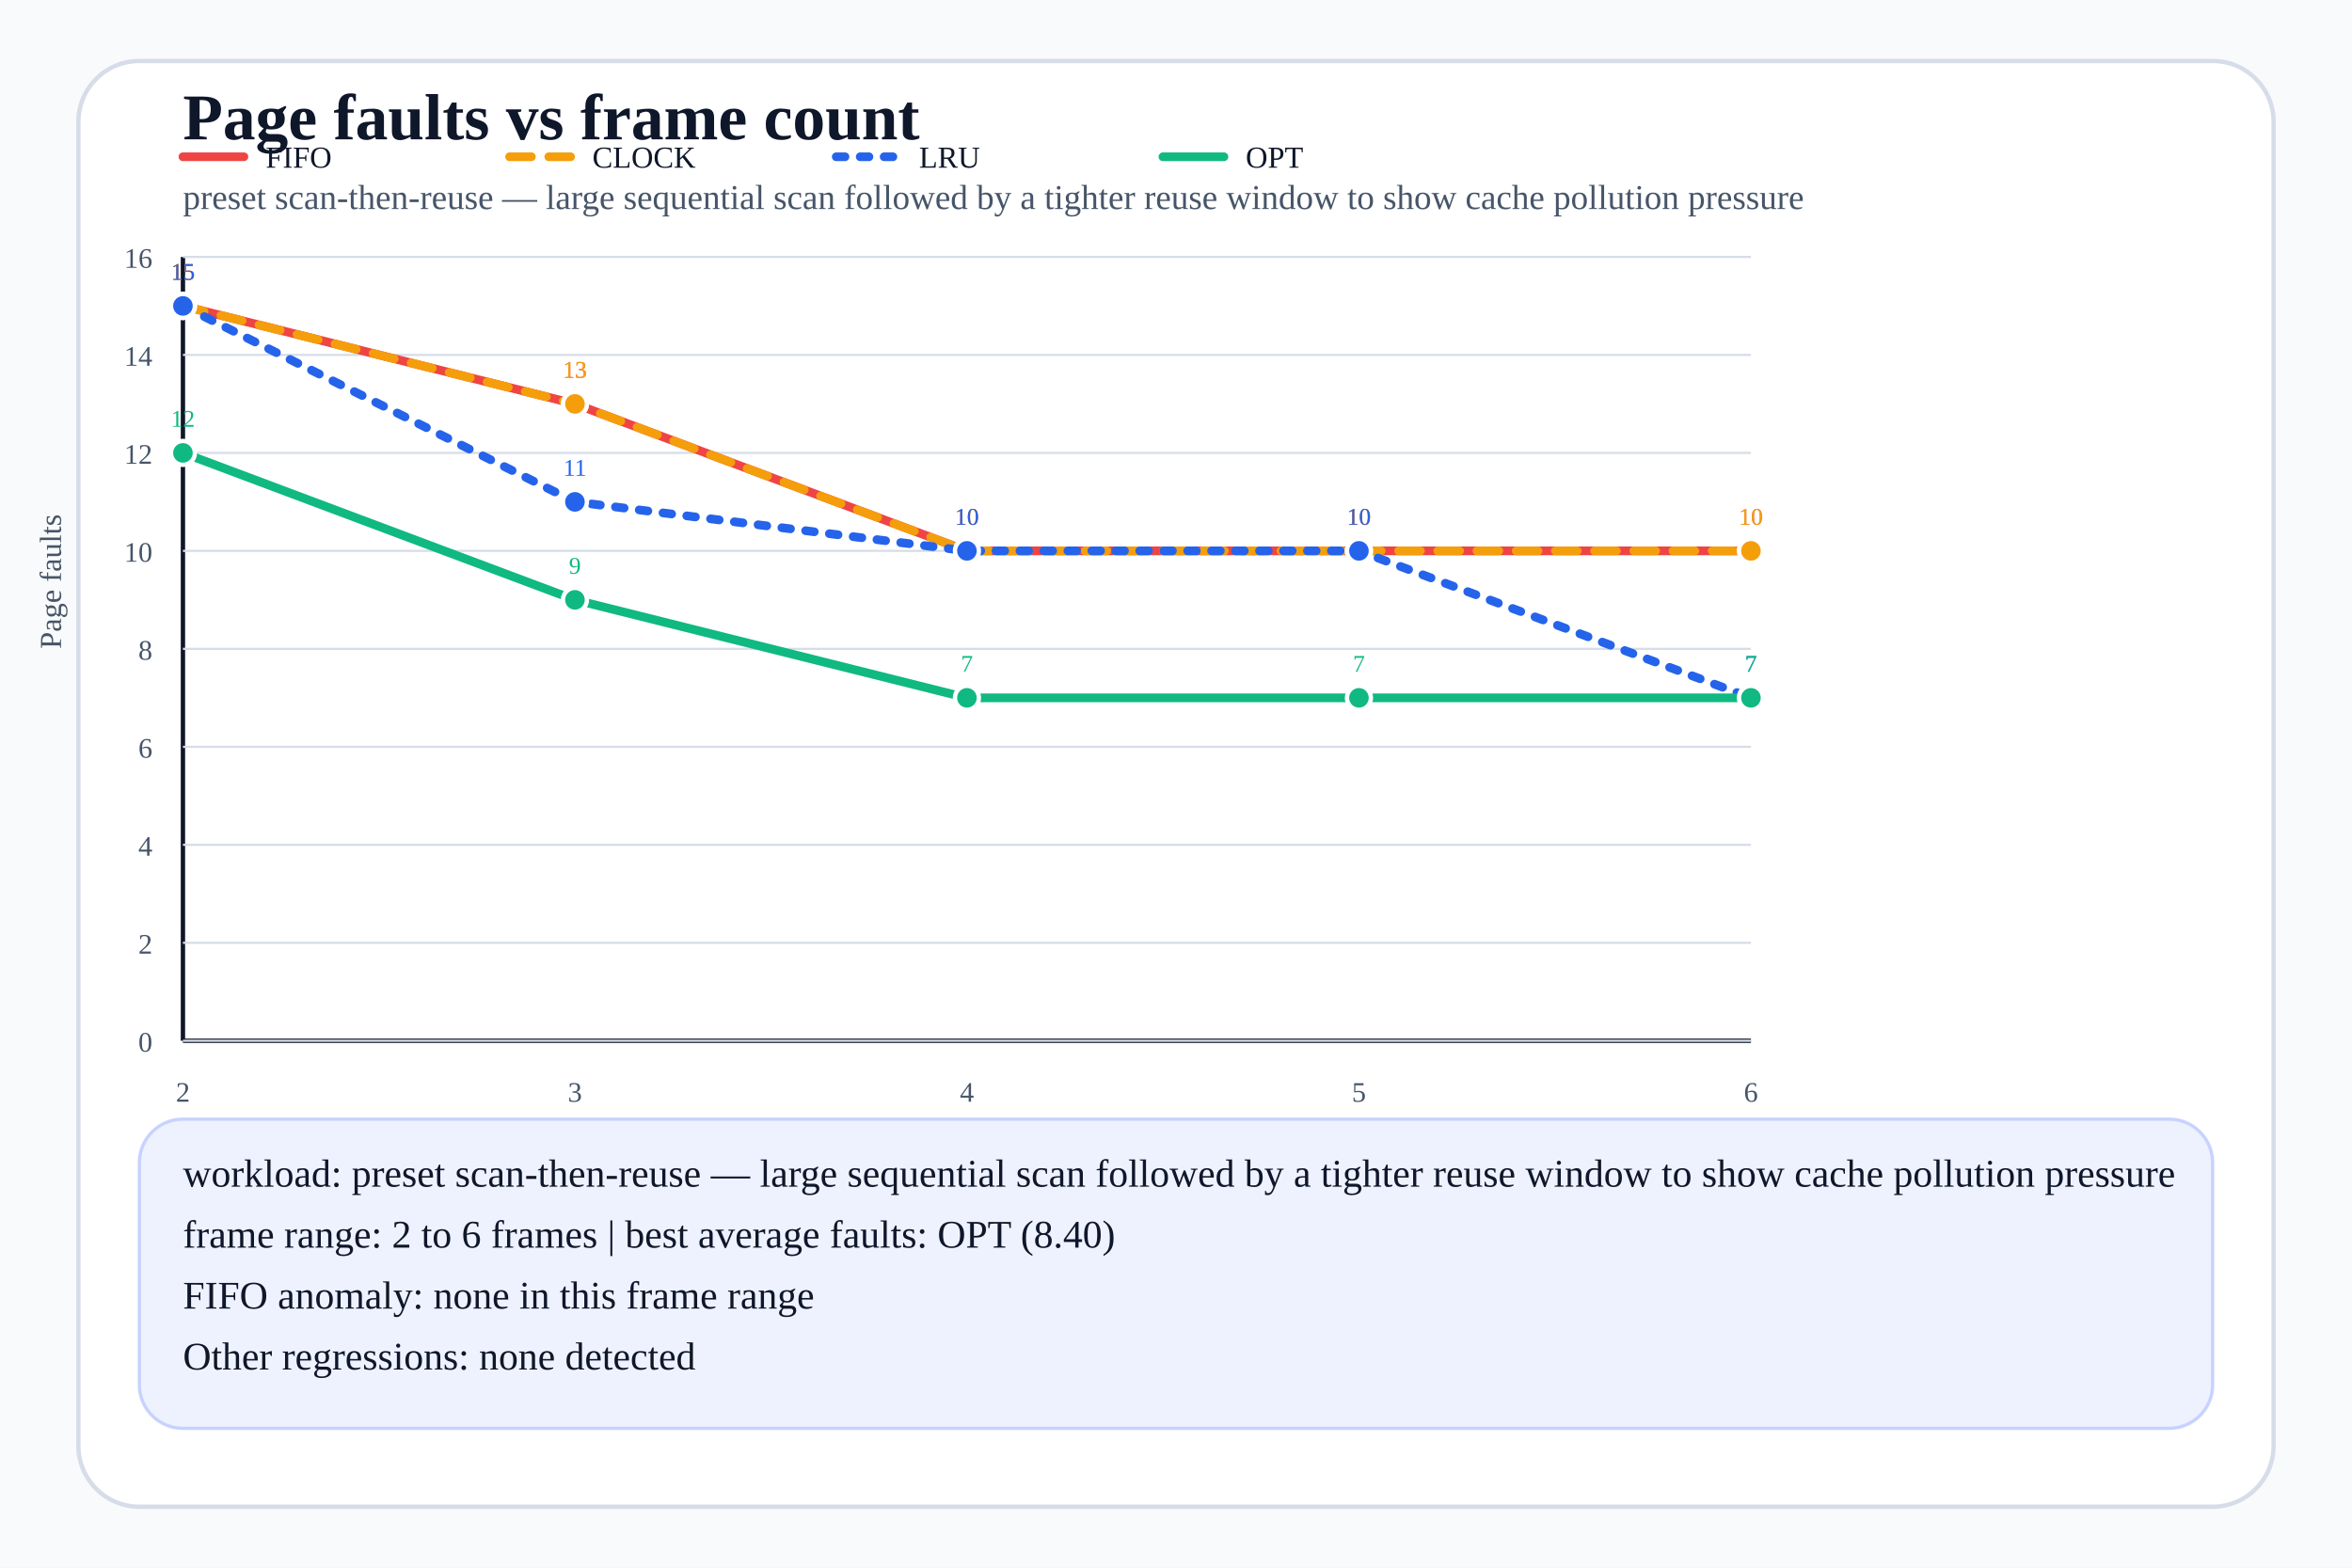
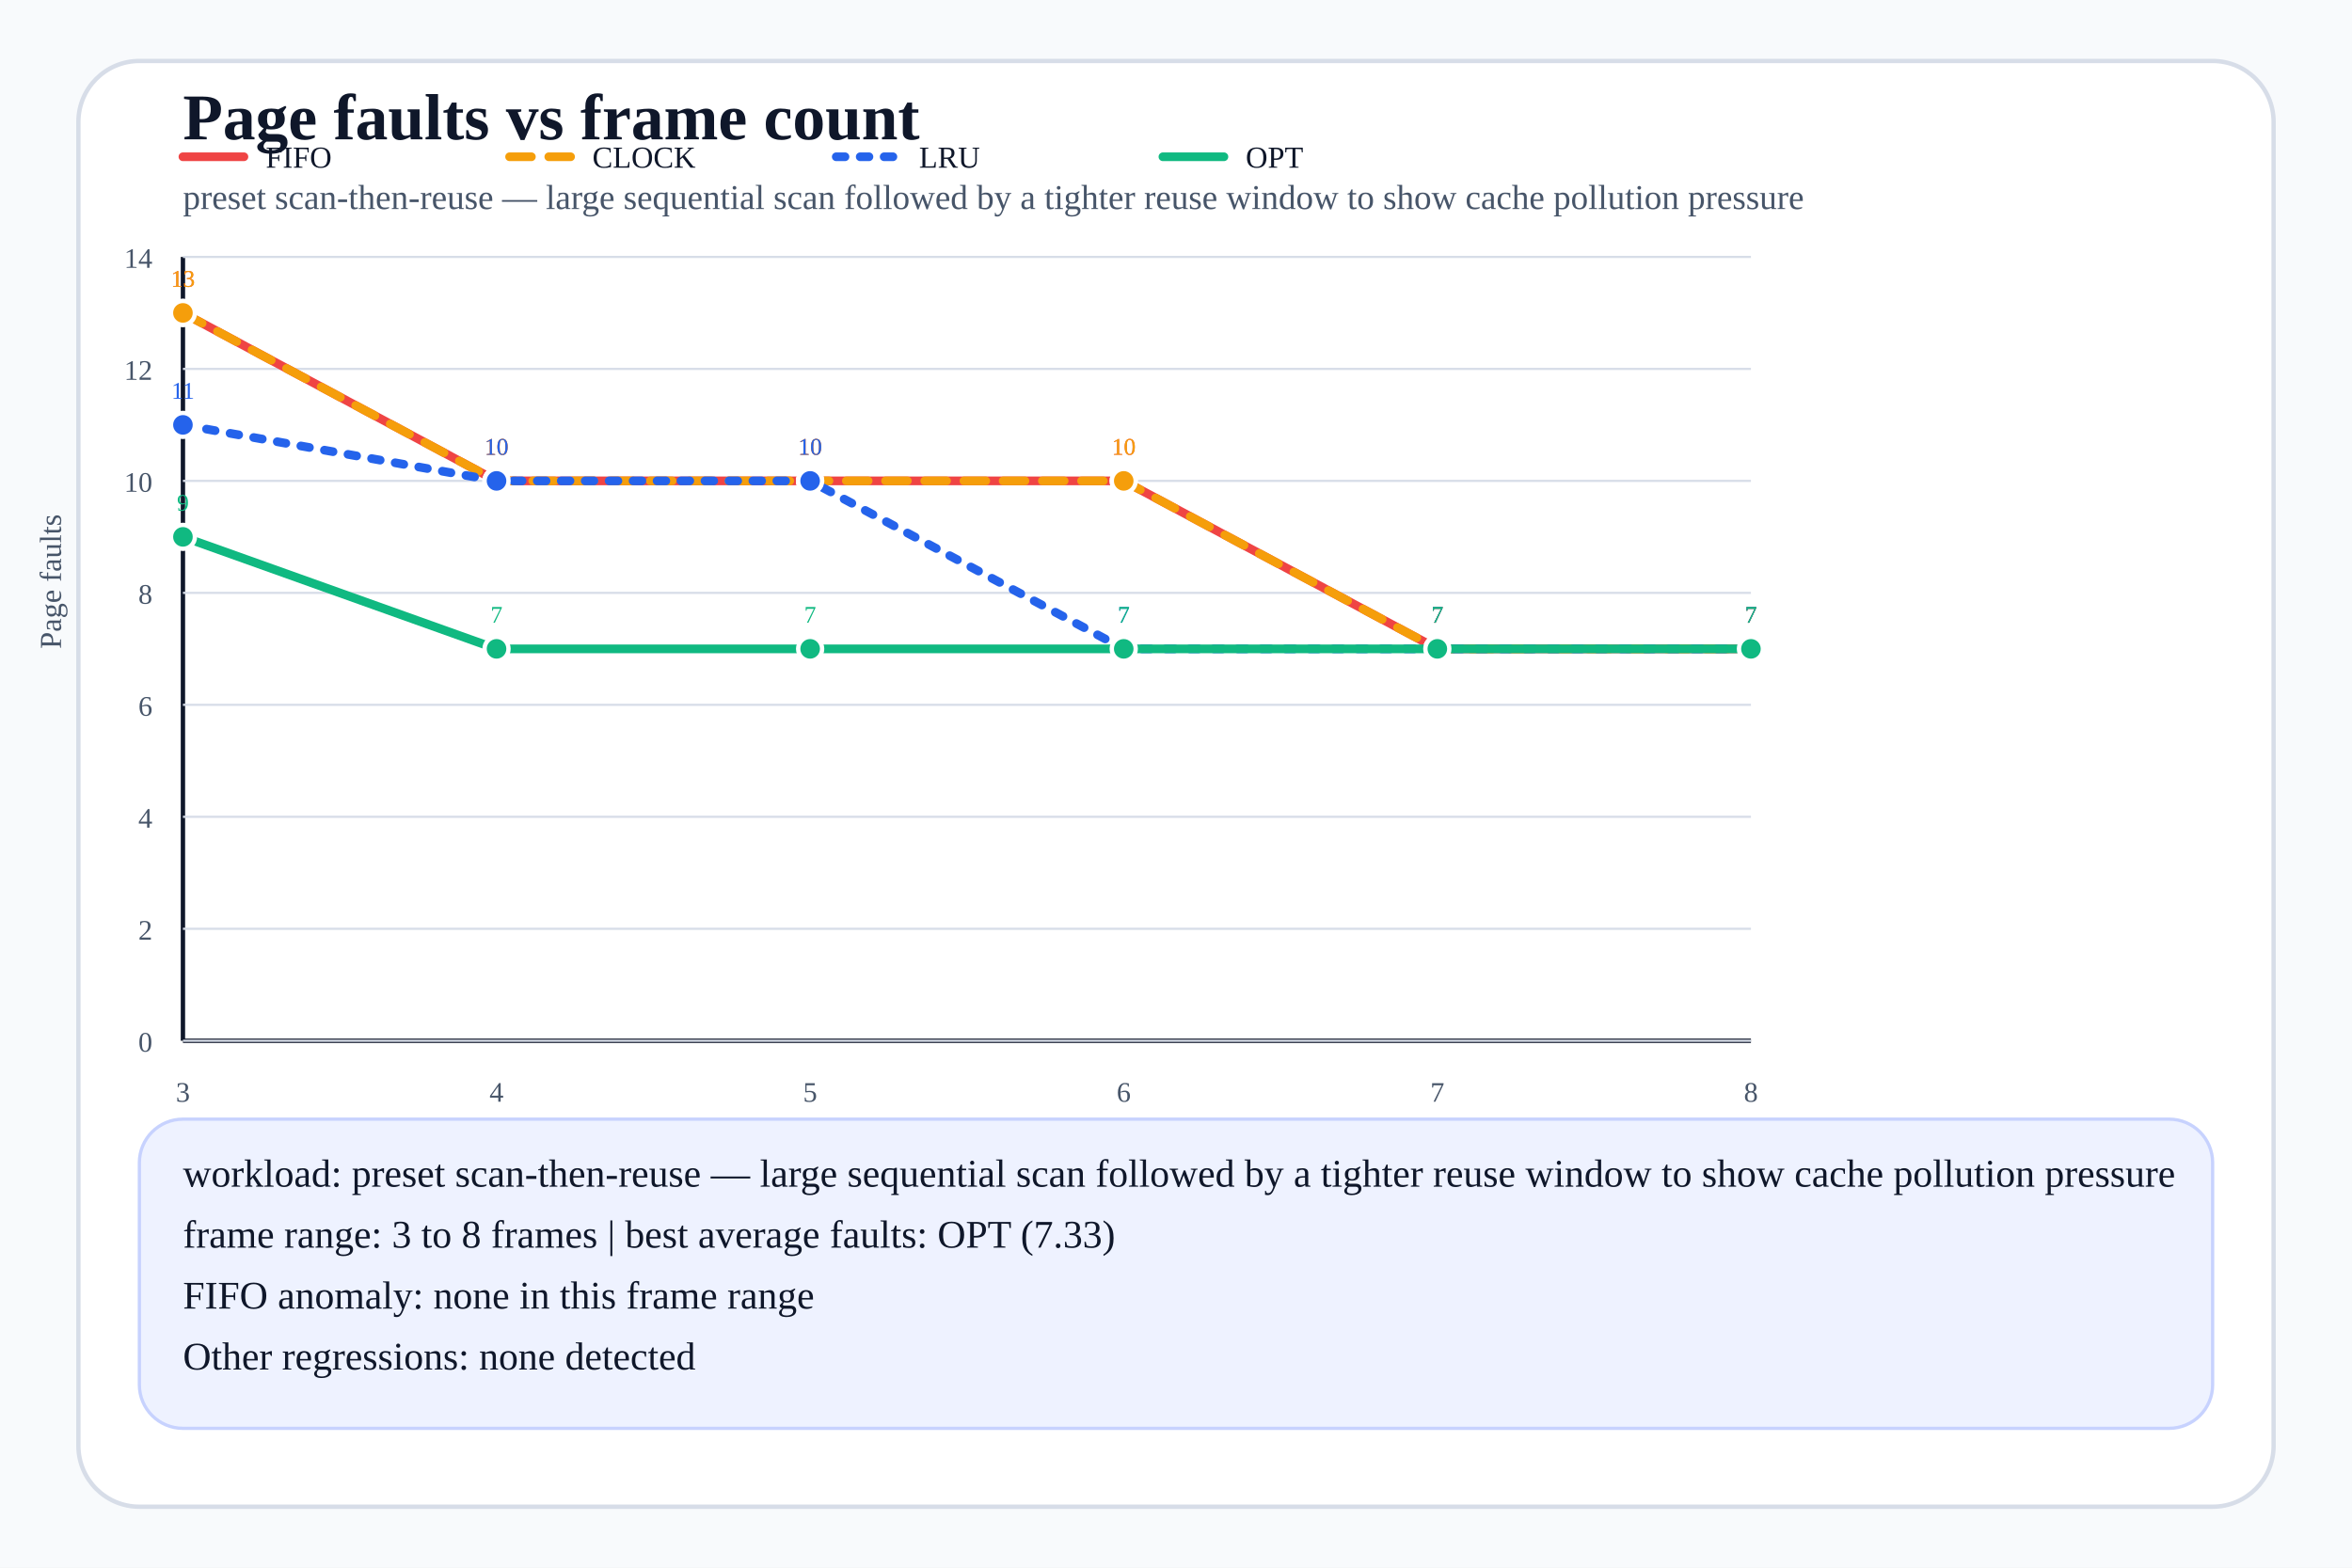
<svg xmlns="http://www.w3.org/2000/svg" width="1080" height="720" viewBox="0 0 1080 720" role="img" aria-labelledby="page-replacement-scan-then-reuse-title page-replacement-scan-then-reuse-desc">
  <rect width="100%" height="100%" fill="#f8fafc" />
  <rect x="36" y="28" width="1008" height="664" rx="28" fill="#ffffff" stroke="#d7dde8" stroke-width="2" />
  <text x="84" y="64" font-size="30" font-weight="700" fill="#0f172a">Page faults vs frame count</text>
  <text x="84" y="96" font-size="16" fill="#475569">preset scan-then-reuse — large sequential scan followed by a tighter reuse window to show cache pollution pressure</text>
  <line x1="84" y1="72" x2="112" y2="72" stroke="#ef4444" stroke-width="4" stroke-linecap="round" />
  <text x="122" y="77" font-size="14" fill="#0f172a">FIFO</text>
  <line x1="234" y1="72" x2="262" y2="72" stroke="#f59e0b" stroke-width="4" stroke-linecap="round" stroke-dasharray="10 8" />
  <text x="272" y="77" font-size="14" fill="#0f172a">CLOCK</text>
  <line x1="384" y1="72" x2="412" y2="72" stroke="#2563eb" stroke-width="4" stroke-linecap="round" stroke-dasharray="4 7" />
  <text x="422" y="77" font-size="14" fill="#0f172a">LRU</text>
  <line x1="534" y1="72" x2="562" y2="72" stroke="#10b981" stroke-width="4" stroke-linecap="round" />
  <text x="572" y="77" font-size="14" fill="#0f172a">OPT</text>
  <line x1="84" y1="118" x2="84" y2="478" stroke="#0f172a" stroke-width="2" />
  <line x1="84" y1="478" x2="804" y2="478" stroke="#0f172a" stroke-width="2" />
  <line x1="84" y1="478.00" x2="804" y2="478.00" stroke="#d7dde8" stroke-width="1" />
  <text x="70" y="483.00" font-size="13" text-anchor="end" fill="#475569">0</text>
-   <line x1="84" y1="433.00" x2="804" y2="433.00" stroke="#d7dde8" stroke-width="1" />
-   <text x="70" y="438.00" font-size="13" text-anchor="end" fill="#475569">2</text>
-   <line x1="84" y1="388.00" x2="804" y2="388.00" stroke="#d7dde8" stroke-width="1" />
-   <text x="70" y="393.00" font-size="13" text-anchor="end" fill="#475569">4</text>
-   <line x1="84" y1="343.00" x2="804" y2="343.00" stroke="#d7dde8" stroke-width="1" />
-   <text x="70" y="348.00" font-size="13" text-anchor="end" fill="#475569">6</text>
-   <line x1="84" y1="298.00" x2="804" y2="298.00" stroke="#d7dde8" stroke-width="1" />
-   <text x="70" y="303.00" font-size="13" text-anchor="end" fill="#475569">8</text>
-   <line x1="84" y1="253.00" x2="804" y2="253.00" stroke="#d7dde8" stroke-width="1" />
-   <text x="70" y="258.00" font-size="13" text-anchor="end" fill="#475569">10</text>
-   <line x1="84" y1="208.00" x2="804" y2="208.00" stroke="#d7dde8" stroke-width="1" />
-   <text x="70" y="213.00" font-size="13" text-anchor="end" fill="#475569">12</text>
-   <line x1="84" y1="163.00" x2="804" y2="163.00" stroke="#d7dde8" stroke-width="1" />
-   <text x="70" y="168.00" font-size="13" text-anchor="end" fill="#475569">14</text>
+   <line x1="84" y1="426.57" x2="804" y2="426.57" stroke="#d7dde8" stroke-width="1" />
+   <text x="70" y="431.57" font-size="13" text-anchor="end" fill="#475569">2</text>
+   <line x1="84" y1="375.14" x2="804" y2="375.14" stroke="#d7dde8" stroke-width="1" />
+   <text x="70" y="380.14" font-size="13" text-anchor="end" fill="#475569">4</text>
+   <line x1="84" y1="323.71" x2="804" y2="323.71" stroke="#d7dde8" stroke-width="1" />
+   <text x="70" y="328.71" font-size="13" text-anchor="end" fill="#475569">6</text>
+   <line x1="84" y1="272.29" x2="804" y2="272.29" stroke="#d7dde8" stroke-width="1" />
+   <text x="70" y="277.29" font-size="13" text-anchor="end" fill="#475569">8</text>
+   <line x1="84" y1="220.86" x2="804" y2="220.86" stroke="#d7dde8" stroke-width="1" />
+   <text x="70" y="225.86" font-size="13" text-anchor="end" fill="#475569">10</text>
+   <line x1="84" y1="169.43" x2="804" y2="169.43" stroke="#d7dde8" stroke-width="1" />
+   <text x="70" y="174.43" font-size="13" text-anchor="end" fill="#475569">12</text>
  <line x1="84" y1="118.00" x2="804" y2="118.00" stroke="#d7dde8" stroke-width="1" />
-   <text x="70" y="123.00" font-size="13" text-anchor="end" fill="#475569">16</text>
-   <text x="84.00" y="506" font-size="13" text-anchor="middle" fill="#475569">2</text>
-   <text x="264.00" y="506" font-size="13" text-anchor="middle" fill="#475569">3</text>
-   <text x="444.00" y="506" font-size="13" text-anchor="middle" fill="#475569">4</text>
-   <text x="624.00" y="506" font-size="13" text-anchor="middle" fill="#475569">5</text>
-   <text x="804.00" y="506" font-size="13" text-anchor="middle" fill="#475569">6</text>
+   <text x="70" y="123.00" font-size="13" text-anchor="end" fill="#475569">14</text>
+   <text x="84.00" y="506" font-size="13" text-anchor="middle" fill="#475569">3</text>
+   <text x="228.00" y="506" font-size="13" text-anchor="middle" fill="#475569">4</text>
+   <text x="372.00" y="506" font-size="13" text-anchor="middle" fill="#475569">5</text>
+   <text x="516.00" y="506" font-size="13" text-anchor="middle" fill="#475569">6</text>
+   <text x="660.00" y="506" font-size="13" text-anchor="middle" fill="#475569">7</text>
+   <text x="804.00" y="506" font-size="13" text-anchor="middle" fill="#475569">8</text>
  <text x="444.00" y="534" font-size="14" text-anchor="middle" fill="#475569">Frames</text>
  <text x="28" y="298.00" font-size="14" fill="#475569" transform="rotate(-90 28 298.00)">Page faults</text>
-   <polyline fill="none" stroke="#ef4444" stroke-width="4" stroke-linecap="round" stroke-linejoin="round" points="84.00,140.50 264.00,185.50 444.00,253.00 624.00,253.00 804.00,253.00" />
-   <circle cx="84.00" cy="140.50" r="5.5" fill="#ef4444" stroke="#ffffff" stroke-width="2" />
-   <text x="84.00" y="128.50" font-size="11" text-anchor="middle" fill="#ef4444">15</text>
-   <circle cx="264.00" cy="185.50" r="5.5" fill="#ef4444" stroke="#ffffff" stroke-width="2" />
-   <text x="264.00" y="173.50" font-size="11" text-anchor="middle" fill="#ef4444">13</text>
-   <circle cx="444.00" cy="253.00" r="5.5" fill="#ef4444" stroke="#ffffff" stroke-width="2" />
-   <text x="444.00" y="241.00" font-size="11" text-anchor="middle" fill="#ef4444">10</text>
-   <circle cx="624.00" cy="253.00" r="5.5" fill="#ef4444" stroke="#ffffff" stroke-width="2" />
-   <text x="624.00" y="241.00" font-size="11" text-anchor="middle" fill="#ef4444">10</text>
-   <circle cx="804.00" cy="253.00" r="5.5" fill="#ef4444" stroke="#ffffff" stroke-width="2" />
-   <text x="804.00" y="241.00" font-size="11" text-anchor="middle" fill="#ef4444">10</text>
-   <polyline fill="none" stroke="#f59e0b" stroke-width="4" stroke-linecap="round" stroke-linejoin="round" points="84.00,140.50 264.00,185.50 444.00,253.00 624.00,253.00 804.00,253.00" stroke-dasharray="10 8" />
-   <circle cx="84.00" cy="140.50" r="5.5" fill="#f59e0b" stroke="#ffffff" stroke-width="2" />
-   <text x="84.00" y="128.50" font-size="11" text-anchor="middle" fill="#f59e0b">15</text>
-   <circle cx="264.00" cy="185.50" r="5.5" fill="#f59e0b" stroke="#ffffff" stroke-width="2" />
-   <text x="264.00" y="173.50" font-size="11" text-anchor="middle" fill="#f59e0b">13</text>
-   <circle cx="444.00" cy="253.00" r="5.5" fill="#f59e0b" stroke="#ffffff" stroke-width="2" />
-   <text x="444.00" y="241.00" font-size="11" text-anchor="middle" fill="#f59e0b">10</text>
-   <circle cx="624.00" cy="253.00" r="5.5" fill="#f59e0b" stroke="#ffffff" stroke-width="2" />
-   <text x="624.00" y="241.00" font-size="11" text-anchor="middle" fill="#f59e0b">10</text>
-   <circle cx="804.00" cy="253.00" r="5.5" fill="#f59e0b" stroke="#ffffff" stroke-width="2" />
-   <text x="804.00" y="241.00" font-size="11" text-anchor="middle" fill="#f59e0b">10</text>
-   <polyline fill="none" stroke="#2563eb" stroke-width="4" stroke-linecap="round" stroke-linejoin="round" points="84.00,140.50 264.00,230.50 444.00,253.00 624.00,253.00 804.00,320.50" stroke-dasharray="4 7" />
-   <circle cx="84.00" cy="140.50" r="5.5" fill="#2563eb" stroke="#ffffff" stroke-width="2" />
-   <text x="84.00" y="128.50" font-size="11" text-anchor="middle" fill="#2563eb">15</text>
-   <circle cx="264.00" cy="230.50" r="5.5" fill="#2563eb" stroke="#ffffff" stroke-width="2" />
-   <text x="264.00" y="218.50" font-size="11" text-anchor="middle" fill="#2563eb">11</text>
-   <circle cx="444.00" cy="253.00" r="5.5" fill="#2563eb" stroke="#ffffff" stroke-width="2" />
-   <text x="444.00" y="241.00" font-size="11" text-anchor="middle" fill="#2563eb">10</text>
-   <circle cx="624.00" cy="253.00" r="5.5" fill="#2563eb" stroke="#ffffff" stroke-width="2" />
-   <text x="624.00" y="241.00" font-size="11" text-anchor="middle" fill="#2563eb">10</text>
-   <circle cx="804.00" cy="320.50" r="5.5" fill="#2563eb" stroke="#ffffff" stroke-width="2" />
-   <text x="804.00" y="308.50" font-size="11" text-anchor="middle" fill="#2563eb">7</text>
-   <polyline fill="none" stroke="#10b981" stroke-width="4" stroke-linecap="round" stroke-linejoin="round" points="84.00,208.00 264.00,275.50 444.00,320.50 624.00,320.50 804.00,320.50" />
-   <circle cx="84.00" cy="208.00" r="5.5" fill="#10b981" stroke="#ffffff" stroke-width="2" />
-   <text x="84.00" y="196.00" font-size="11" text-anchor="middle" fill="#10b981">12</text>
-   <circle cx="264.00" cy="275.50" r="5.5" fill="#10b981" stroke="#ffffff" stroke-width="2" />
-   <text x="264.00" y="263.50" font-size="11" text-anchor="middle" fill="#10b981">9</text>
-   <circle cx="444.00" cy="320.50" r="5.5" fill="#10b981" stroke="#ffffff" stroke-width="2" />
-   <text x="444.00" y="308.50" font-size="11" text-anchor="middle" fill="#10b981">7</text>
-   <circle cx="624.00" cy="320.50" r="5.5" fill="#10b981" stroke="#ffffff" stroke-width="2" />
-   <text x="624.00" y="308.50" font-size="11" text-anchor="middle" fill="#10b981">7</text>
-   <circle cx="804.00" cy="320.50" r="5.5" fill="#10b981" stroke="#ffffff" stroke-width="2" />
-   <text x="804.00" y="308.50" font-size="11" text-anchor="middle" fill="#10b981">7</text>
+   <polyline fill="none" stroke="#ef4444" stroke-width="4" stroke-linecap="round" stroke-linejoin="round" points="84.00,143.71 228.00,220.86 372.00,220.86 516.00,220.86 660.00,298.00 804.00,298.00" />
+   <circle cx="84.00" cy="143.71" r="5.5" fill="#ef4444" stroke="#ffffff" stroke-width="2" />
+   <text x="84.00" y="131.71" font-size="11" text-anchor="middle" fill="#ef4444">13</text>
+   <circle cx="228.00" cy="220.86" r="5.5" fill="#ef4444" stroke="#ffffff" stroke-width="2" />
+   <text x="228.00" y="208.86" font-size="11" text-anchor="middle" fill="#ef4444">10</text>
+   <circle cx="372.00" cy="220.86" r="5.5" fill="#ef4444" stroke="#ffffff" stroke-width="2" />
+   <text x="372.00" y="208.86" font-size="11" text-anchor="middle" fill="#ef4444">10</text>
+   <circle cx="516.00" cy="220.86" r="5.5" fill="#ef4444" stroke="#ffffff" stroke-width="2" />
+   <text x="516.00" y="208.86" font-size="11" text-anchor="middle" fill="#ef4444">10</text>
+   <circle cx="660.00" cy="298.00" r="5.5" fill="#ef4444" stroke="#ffffff" stroke-width="2" />
+   <text x="660.00" y="286.00" font-size="11" text-anchor="middle" fill="#ef4444">7</text>
+   <circle cx="804.00" cy="298.00" r="5.5" fill="#ef4444" stroke="#ffffff" stroke-width="2" />
+   <text x="804.00" y="286.00" font-size="11" text-anchor="middle" fill="#ef4444">7</text>
+   <polyline fill="none" stroke="#f59e0b" stroke-width="4" stroke-linecap="round" stroke-linejoin="round" points="84.00,143.71 228.00,220.86 372.00,220.86 516.00,220.86 660.00,298.00 804.00,298.00" stroke-dasharray="10 8" />
+   <circle cx="84.00" cy="143.71" r="5.5" fill="#f59e0b" stroke="#ffffff" stroke-width="2" />
+   <text x="84.00" y="131.71" font-size="11" text-anchor="middle" fill="#f59e0b">13</text>
+   <circle cx="228.00" cy="220.86" r="5.5" fill="#f59e0b" stroke="#ffffff" stroke-width="2" />
+   <text x="228.00" y="208.86" font-size="11" text-anchor="middle" fill="#f59e0b">10</text>
+   <circle cx="372.00" cy="220.86" r="5.5" fill="#f59e0b" stroke="#ffffff" stroke-width="2" />
+   <text x="372.00" y="208.86" font-size="11" text-anchor="middle" fill="#f59e0b">10</text>
+   <circle cx="516.00" cy="220.86" r="5.5" fill="#f59e0b" stroke="#ffffff" stroke-width="2" />
+   <text x="516.00" y="208.86" font-size="11" text-anchor="middle" fill="#f59e0b">10</text>
+   <circle cx="660.00" cy="298.00" r="5.5" fill="#f59e0b" stroke="#ffffff" stroke-width="2" />
+   <text x="660.00" y="286.00" font-size="11" text-anchor="middle" fill="#f59e0b">7</text>
+   <circle cx="804.00" cy="298.00" r="5.5" fill="#f59e0b" stroke="#ffffff" stroke-width="2" />
+   <text x="804.00" y="286.00" font-size="11" text-anchor="middle" fill="#f59e0b">7</text>
+   <polyline fill="none" stroke="#2563eb" stroke-width="4" stroke-linecap="round" stroke-linejoin="round" points="84.00,195.14 228.00,220.86 372.00,220.86 516.00,298.00 660.00,298.00 804.00,298.00" stroke-dasharray="4 7" />
+   <circle cx="84.00" cy="195.14" r="5.5" fill="#2563eb" stroke="#ffffff" stroke-width="2" />
+   <text x="84.00" y="183.14" font-size="11" text-anchor="middle" fill="#2563eb">11</text>
+   <circle cx="228.00" cy="220.86" r="5.5" fill="#2563eb" stroke="#ffffff" stroke-width="2" />
+   <text x="228.00" y="208.86" font-size="11" text-anchor="middle" fill="#2563eb">10</text>
+   <circle cx="372.00" cy="220.86" r="5.5" fill="#2563eb" stroke="#ffffff" stroke-width="2" />
+   <text x="372.00" y="208.86" font-size="11" text-anchor="middle" fill="#2563eb">10</text>
+   <circle cx="516.00" cy="298.00" r="5.5" fill="#2563eb" stroke="#ffffff" stroke-width="2" />
+   <text x="516.00" y="286.00" font-size="11" text-anchor="middle" fill="#2563eb">7</text>
+   <circle cx="660.00" cy="298.00" r="5.5" fill="#2563eb" stroke="#ffffff" stroke-width="2" />
+   <text x="660.00" y="286.00" font-size="11" text-anchor="middle" fill="#2563eb">7</text>
+   <circle cx="804.00" cy="298.00" r="5.5" fill="#2563eb" stroke="#ffffff" stroke-width="2" />
+   <text x="804.00" y="286.00" font-size="11" text-anchor="middle" fill="#2563eb">7</text>
+   <polyline fill="none" stroke="#10b981" stroke-width="4" stroke-linecap="round" stroke-linejoin="round" points="84.00,246.57 228.00,298.00 372.00,298.00 516.00,298.00 660.00,298.00 804.00,298.00" />
+   <circle cx="84.00" cy="246.57" r="5.5" fill="#10b981" stroke="#ffffff" stroke-width="2" />
+   <text x="84.00" y="234.57" font-size="11" text-anchor="middle" fill="#10b981">9</text>
+   <circle cx="228.00" cy="298.00" r="5.5" fill="#10b981" stroke="#ffffff" stroke-width="2" />
+   <text x="228.00" y="286.00" font-size="11" text-anchor="middle" fill="#10b981">7</text>
+   <circle cx="372.00" cy="298.00" r="5.5" fill="#10b981" stroke="#ffffff" stroke-width="2" />
+   <text x="372.00" y="286.00" font-size="11" text-anchor="middle" fill="#10b981">7</text>
+   <circle cx="516.00" cy="298.00" r="5.5" fill="#10b981" stroke="#ffffff" stroke-width="2" />
+   <text x="516.00" y="286.00" font-size="11" text-anchor="middle" fill="#10b981">7</text>
+   <circle cx="660.00" cy="298.00" r="5.5" fill="#10b981" stroke="#ffffff" stroke-width="2" />
+   <text x="660.00" y="286.00" font-size="11" text-anchor="middle" fill="#10b981">7</text>
+   <circle cx="804.00" cy="298.00" r="5.5" fill="#10b981" stroke="#ffffff" stroke-width="2" />
+   <text x="804.00" y="286.00" font-size="11" text-anchor="middle" fill="#10b981">7</text>
  <rect x="64" y="514" width="952" height="142" rx="20" fill="#eef2ff" stroke="#c7d2fe" stroke-width="1.5" />
  <text x="84" y="545" font-size="18" fill="#0f172a">workload: preset scan-then-reuse — large sequential scan followed by a tighter reuse window to show cache pollution pressure</text>
-   <text x="84" y="573" font-size="18" fill="#0f172a">frame range: 2 to 6 frames | best average faults: OPT (8.40)</text>
+   <text x="84" y="573" font-size="18" fill="#0f172a">frame range: 3 to 8 frames | best average faults: OPT (7.33)</text>
  <text x="84" y="601" font-size="18" fill="#0f172a">FIFO anomaly: none in this frame range</text>
  <text x="84" y="629" font-size="18" fill="#0f172a">Other regressions: none detected</text>
</svg>
